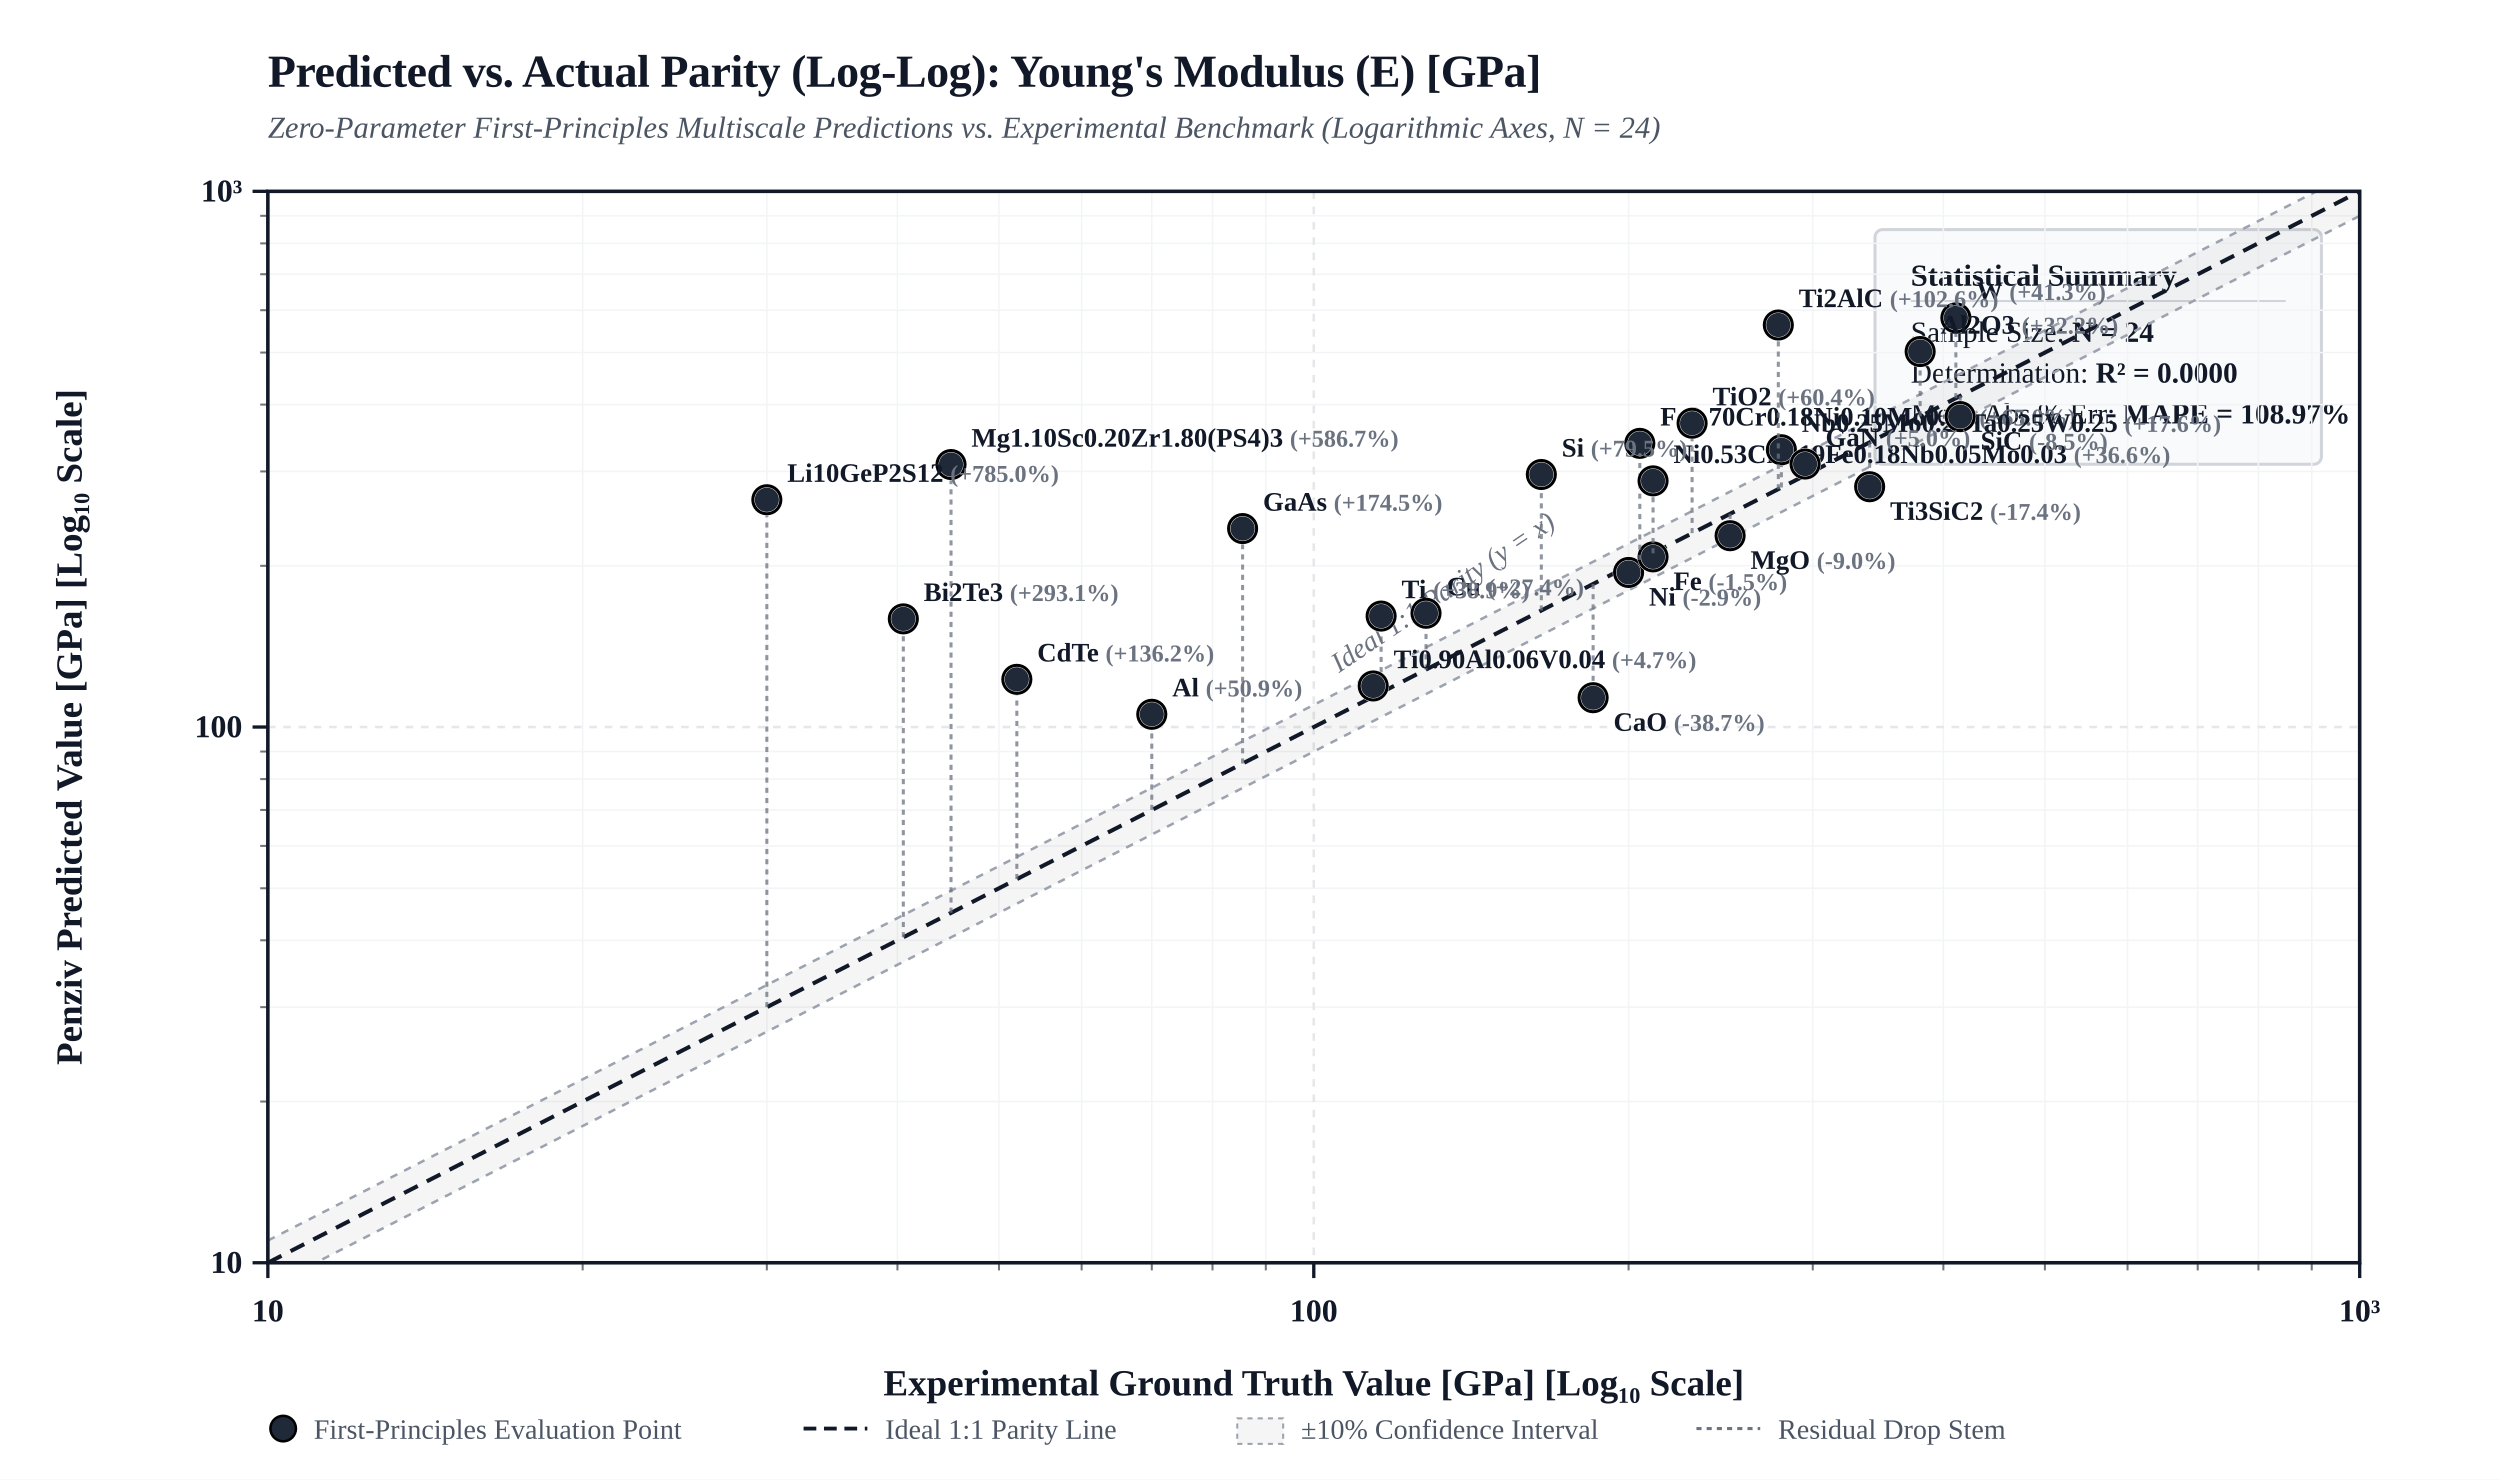
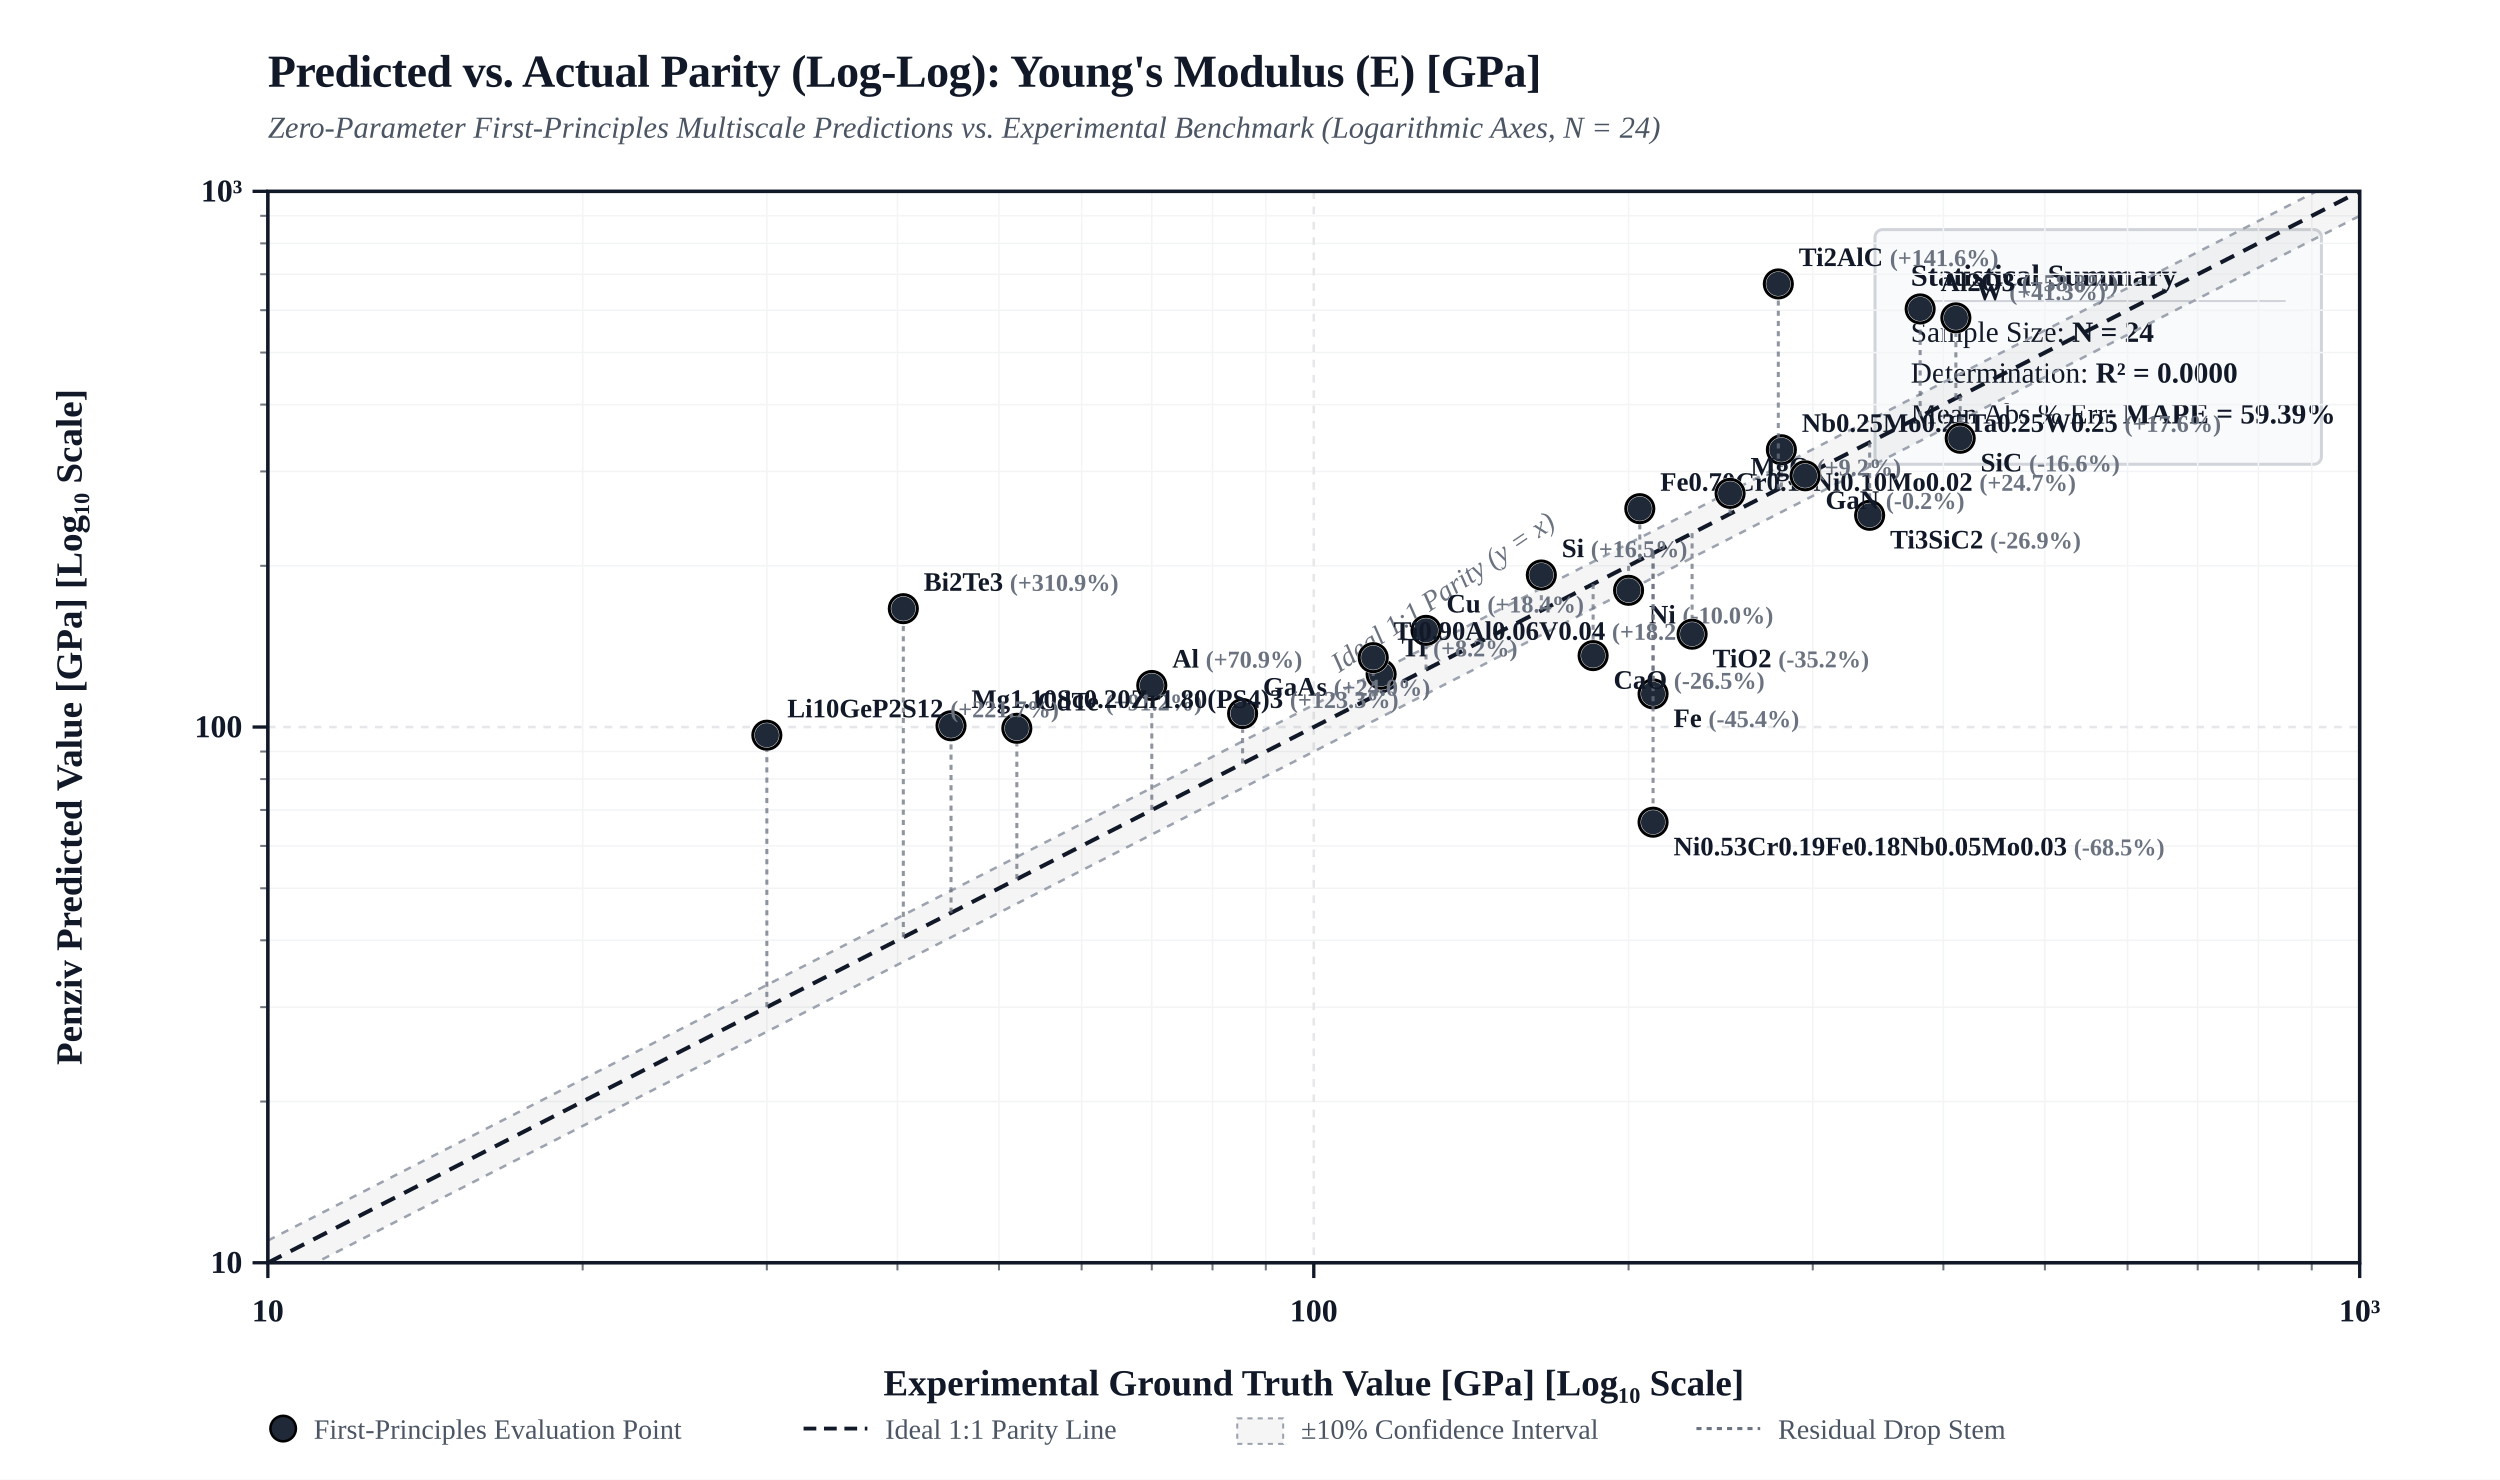
<svg xmlns="http://www.w3.org/2000/svg" viewBox="0 0 980 580" width="100%" height="auto" style="background-color: #FFFFFF; border: 1px solid #E5E7EB; border-radius: 4px; font-family: 'Times New Roman', Times, 'DejaVu Serif', 'TeX Gyre Termes', Georgia, serif;">
  <defs>
    <clipPath id="plotClip">
      <rect x="105" y="75" width="820" height="420" />
    </clipPath>
  </defs>
  <rect x="0" y="0" width="980" height="580" fill="#FFFFFF" />
  <text x="105" y="34" fill="#111827" font-size="18" font-weight="bold" letter-spacing="-0.01em">Predicted vs. Actual Parity (Log-Log): Young's Modulus (E) [GPa]</text>
  <text x="105" y="54" fill="#4B5563" font-size="12" font-style="italic">Zero-Parameter First-Principles Multiscale Predictions vs. Experimental Benchmark (Logarithmic Axes, N = 24)</text>
  <g transform="translate(735, 90)">
    <rect width="175" height="92" rx="3" fill="#F9FAFB" stroke="#D1D5DB" stroke-width="1.2" />
    <text x="14" y="22" fill="#111827" font-size="12" font-weight="bold">Statistical Summary</text>
    <line x1="14" y1="28" x2="161" y2="28" stroke="#D1D5DB" stroke-width="0.8" />
    <text x="14" y="44" fill="#111827" font-size="11.5">Sample Size: <tspan font-weight="bold">N = 24</tspan>
    </text>
    <text x="14" y="60" fill="#111827" font-size="11.5">Determination: <tspan font-weight="bold">R² = 0.0000</tspan>
    </text>
-     <text x="14" y="76" fill="#111827" font-size="11.5">Mean Abs % Err: <tspan font-weight="bold">MAPE = 108.97%</tspan>
+     <text x="14" y="76" fill="#111827" font-size="11.5">Mean Abs % Err: <tspan font-weight="bold">MAPE = 59.39%</tspan>
    </text>
  </g>
  <line x1="228.4" y1="75" x2="228.4" y2="495" stroke="#F3F4F6" stroke-width="0.6" />
  <line x1="105" y1="431.8" x2="925" y2="431.8" stroke="#F3F4F6" stroke-width="0.6" />
  <line x1="102" y1="431.8" x2="105" y2="431.8" stroke="#111827" stroke-width="0.8" opacity="0.6" />
  <line x1="228.4" y1="495" x2="228.4" y2="498" stroke="#111827" stroke-width="0.8" opacity="0.6" />
  <line x1="300.6" y1="75" x2="300.6" y2="495" stroke="#F3F4F6" stroke-width="0.6" />
  <line x1="105" y1="394.8" x2="925" y2="394.8" stroke="#F3F4F6" stroke-width="0.6" />
  <line x1="102" y1="394.8" x2="105" y2="394.8" stroke="#111827" stroke-width="0.8" opacity="0.6" />
  <line x1="300.6" y1="495" x2="300.6" y2="498" stroke="#111827" stroke-width="0.8" opacity="0.6" />
  <line x1="351.8" y1="75" x2="351.8" y2="495" stroke="#F3F4F6" stroke-width="0.6" />
  <line x1="105" y1="368.6" x2="925" y2="368.6" stroke="#F3F4F6" stroke-width="0.6" />
  <line x1="102" y1="368.6" x2="105" y2="368.6" stroke="#111827" stroke-width="0.8" opacity="0.6" />
  <line x1="351.8" y1="495" x2="351.8" y2="498" stroke="#111827" stroke-width="0.8" opacity="0.6" />
  <line x1="391.6" y1="75" x2="391.6" y2="495" stroke="#F3F4F6" stroke-width="0.6" />
  <line x1="105" y1="348.2" x2="925" y2="348.2" stroke="#F3F4F6" stroke-width="0.6" />
  <line x1="102" y1="348.2" x2="105" y2="348.2" stroke="#111827" stroke-width="0.8" opacity="0.6" />
  <line x1="391.6" y1="495" x2="391.6" y2="498" stroke="#111827" stroke-width="0.8" opacity="0.6" />
  <line x1="424.0" y1="75" x2="424.0" y2="495" stroke="#F3F4F6" stroke-width="0.6" />
  <line x1="105" y1="331.6" x2="925" y2="331.6" stroke="#F3F4F6" stroke-width="0.6" />
  <line x1="102" y1="331.6" x2="105" y2="331.6" stroke="#111827" stroke-width="0.8" opacity="0.6" />
  <line x1="424.0" y1="495" x2="424.0" y2="498" stroke="#111827" stroke-width="0.8" opacity="0.6" />
  <line x1="451.5" y1="75" x2="451.5" y2="495" stroke="#F3F4F6" stroke-width="0.6" />
  <line x1="105" y1="317.5" x2="925" y2="317.5" stroke="#F3F4F6" stroke-width="0.6" />
  <line x1="102" y1="317.5" x2="105" y2="317.5" stroke="#111827" stroke-width="0.8" opacity="0.6" />
  <line x1="451.5" y1="495" x2="451.5" y2="498" stroke="#111827" stroke-width="0.8" opacity="0.6" />
  <line x1="475.3" y1="75" x2="475.3" y2="495" stroke="#F3F4F6" stroke-width="0.6" />
  <line x1="105" y1="305.4" x2="925" y2="305.4" stroke="#F3F4F6" stroke-width="0.6" />
  <line x1="102" y1="305.4" x2="105" y2="305.4" stroke="#111827" stroke-width="0.8" opacity="0.6" />
  <line x1="475.3" y1="495" x2="475.3" y2="498" stroke="#111827" stroke-width="0.8" opacity="0.6" />
  <line x1="496.2" y1="75" x2="496.2" y2="495" stroke="#F3F4F6" stroke-width="0.6" />
  <line x1="105" y1="294.6" x2="925" y2="294.6" stroke="#F3F4F6" stroke-width="0.6" />
  <line x1="102" y1="294.6" x2="105" y2="294.6" stroke="#111827" stroke-width="0.8" opacity="0.6" />
  <line x1="496.2" y1="495" x2="496.2" y2="498" stroke="#111827" stroke-width="0.8" opacity="0.6" />
  <line x1="638.4" y1="75" x2="638.4" y2="495" stroke="#F3F4F6" stroke-width="0.6" />
  <line x1="105" y1="221.8" x2="925" y2="221.8" stroke="#F3F4F6" stroke-width="0.6" />
  <line x1="102" y1="221.8" x2="105" y2="221.8" stroke="#111827" stroke-width="0.8" opacity="0.6" />
  <line x1="638.4" y1="495" x2="638.4" y2="498" stroke="#111827" stroke-width="0.8" opacity="0.6" />
  <line x1="710.6" y1="75" x2="710.6" y2="495" stroke="#F3F4F6" stroke-width="0.6" />
  <line x1="105" y1="184.8" x2="925" y2="184.8" stroke="#F3F4F6" stroke-width="0.6" />
  <line x1="102" y1="184.8" x2="105" y2="184.8" stroke="#111827" stroke-width="0.8" opacity="0.6" />
  <line x1="710.6" y1="495" x2="710.6" y2="498" stroke="#111827" stroke-width="0.8" opacity="0.6" />
  <line x1="761.8" y1="75" x2="761.8" y2="495" stroke="#F3F4F6" stroke-width="0.6" />
  <line x1="105" y1="158.6" x2="925" y2="158.6" stroke="#F3F4F6" stroke-width="0.6" />
  <line x1="102" y1="158.6" x2="105" y2="158.6" stroke="#111827" stroke-width="0.8" opacity="0.6" />
  <line x1="761.8" y1="495" x2="761.8" y2="498" stroke="#111827" stroke-width="0.8" opacity="0.6" />
  <line x1="801.6" y1="75" x2="801.6" y2="495" stroke="#F3F4F6" stroke-width="0.6" />
  <line x1="105" y1="138.2" x2="925" y2="138.2" stroke="#F3F4F6" stroke-width="0.6" />
  <line x1="102" y1="138.2" x2="105" y2="138.2" stroke="#111827" stroke-width="0.8" opacity="0.6" />
  <line x1="801.6" y1="495" x2="801.6" y2="498" stroke="#111827" stroke-width="0.8" opacity="0.6" />
  <line x1="834.0" y1="75" x2="834.0" y2="495" stroke="#F3F4F6" stroke-width="0.6" />
  <line x1="105" y1="121.6" x2="925" y2="121.6" stroke="#F3F4F6" stroke-width="0.6" />
  <line x1="102" y1="121.6" x2="105" y2="121.6" stroke="#111827" stroke-width="0.8" opacity="0.6" />
  <line x1="834.0" y1="495" x2="834.0" y2="498" stroke="#111827" stroke-width="0.8" opacity="0.6" />
  <line x1="861.5" y1="75" x2="861.5" y2="495" stroke="#F3F4F6" stroke-width="0.6" />
  <line x1="105" y1="107.5" x2="925" y2="107.5" stroke="#F3F4F6" stroke-width="0.6" />
  <line x1="102" y1="107.5" x2="105" y2="107.5" stroke="#111827" stroke-width="0.8" opacity="0.6" />
  <line x1="861.5" y1="495" x2="861.5" y2="498" stroke="#111827" stroke-width="0.8" opacity="0.6" />
  <line x1="885.3" y1="75" x2="885.3" y2="495" stroke="#F3F4F6" stroke-width="0.6" />
  <line x1="105" y1="95.4" x2="925" y2="95.4" stroke="#F3F4F6" stroke-width="0.6" />
  <line x1="102" y1="95.4" x2="105" y2="95.4" stroke="#111827" stroke-width="0.8" opacity="0.6" />
  <line x1="885.3" y1="495" x2="885.3" y2="498" stroke="#111827" stroke-width="0.8" opacity="0.6" />
  <line x1="906.2" y1="75" x2="906.2" y2="495" stroke="#F3F4F6" stroke-width="0.6" />
  <line x1="105" y1="84.6" x2="925" y2="84.6" stroke="#F3F4F6" stroke-width="0.6" />
  <line x1="102" y1="84.6" x2="105" y2="84.6" stroke="#111827" stroke-width="0.8" opacity="0.6" />
  <line x1="906.2" y1="495" x2="906.2" y2="498" stroke="#111827" stroke-width="0.8" opacity="0.6" />
  <line x1="105.0" y1="75" x2="105.0" y2="495" stroke="#E5E7EB" stroke-width="1.0" stroke-dasharray="3,3" />
  <line x1="105" y1="495.0" x2="925" y2="495.0" stroke="#E5E7EB" stroke-width="1.0" stroke-dasharray="3,3" />
  <line x1="99" y1="495.0" x2="105" y2="495.0" stroke="#111827" stroke-width="1.3" />
  <text x="95" y="499.0" fill="#111827" font-size="12.5" font-weight="bold" text-anchor="end">10</text>
  <line x1="105.0" y1="495" x2="105.0" y2="501" stroke="#111827" stroke-width="1.3" />
  <text x="105.0" y="518.0" fill="#111827" font-size="12.5" font-weight="bold" text-anchor="middle">10</text>
  <line x1="515.0" y1="75" x2="515.0" y2="495" stroke="#E5E7EB" stroke-width="1.0" stroke-dasharray="3,3" />
  <line x1="105" y1="285.0" x2="925" y2="285.0" stroke="#E5E7EB" stroke-width="1.0" stroke-dasharray="3,3" />
  <line x1="99" y1="285.0" x2="105" y2="285.0" stroke="#111827" stroke-width="1.3" />
  <text x="95" y="289.0" fill="#111827" font-size="12.5" font-weight="bold" text-anchor="end">100</text>
  <line x1="515.0" y1="495" x2="515.0" y2="501" stroke="#111827" stroke-width="1.3" />
  <text x="515.0" y="518.0" fill="#111827" font-size="12.5" font-weight="bold" text-anchor="middle">100</text>
  <line x1="925.0" y1="75" x2="925.0" y2="495" stroke="#E5E7EB" stroke-width="1.0" stroke-dasharray="3,3" />
  <line x1="105" y1="75.0" x2="925" y2="75.0" stroke="#E5E7EB" stroke-width="1.0" stroke-dasharray="3,3" />
  <line x1="99" y1="75.0" x2="105" y2="75.0" stroke="#111827" stroke-width="1.3" />
  <text x="95" y="79.0" fill="#111827" font-size="12.5" font-weight="bold" text-anchor="end">10³</text>
  <line x1="925.0" y1="495" x2="925.0" y2="501" stroke="#111827" stroke-width="1.3" />
  <text x="925.0" y="518.0" fill="#111827" font-size="12.5" font-weight="bold" text-anchor="middle">10³</text>
  <polygon points="105.0,486.3 925.0,66.3 925.0,84.6 105.0,504.6" fill="rgba(0, 0, 0, 0.04)" clip-path="url(#plotClip)" />
  <line x1="105.0" y1="486.3" x2="925.0" y2="66.3" stroke="#9CA3AF" stroke-width="1.0" stroke-dasharray="3,3" clip-path="url(#plotClip)" />
  <line x1="105.0" y1="504.6" x2="925.0" y2="84.6" stroke="#9CA3AF" stroke-width="1.0" stroke-dasharray="3,3" clip-path="url(#plotClip)" />
  <line x1="105.0" y1="495.0" x2="925.0" y2="75.0" stroke="#111827" stroke-width="1.6" stroke-dasharray="6,4" clip-path="url(#plotClip)" />
  <text x="535.0" y="273.0" fill="#6B7280" font-size="11" font-style="italic" transform="rotate(-34 515.0 285.0)">Ideal 1:1 Parity (y = x)</text>
  <rect x="105" y="75" width="820" height="420" fill="none" stroke="#111827" stroke-width="1.4" />
  <text x="515.0" y="547.0" fill="#111827" font-size="14.5" font-weight="bold" text-anchor="middle">Experimental Ground Truth Value [GPa] [Log₁₀ Scale]</text>
  <text x="32" y="285.0" fill="#111827" font-size="14.5" font-weight="bold" text-anchor="middle" transform="rotate(-90 32 285.0)">Penziv Predicted Value [GPa] [Log₁₀ Scale]</text>
-   <line x1="559.0" y1="262.5" x2="559.0" y2="240.4" stroke="#6B7280" stroke-width="1.2" stroke-dasharray="2,2" opacity="0.75" clip-path="url(#plotClip)" />
-   <circle cx="559.0" cy="240.4" r="5.5" fill="#1F2937" stroke="#FFFFFF" stroke-width="1.5" />
-   <circle cx="559.0" cy="240.4" r="5.5" fill="none" stroke="#000000" stroke-width="1.2" />
-   <text x="567.0" y="233.4" fill="#111827" font-size="10.5" font-weight="600" text-anchor="start">Cu <tspan fill="#6B7280" font-size="9.5">(+27.4%)</tspan>
-   </text>
-   <line x1="451.5" y1="317.5" x2="451.5" y2="280.0" stroke="#6B7280" stroke-width="1.2" stroke-dasharray="2,2" opacity="0.75" clip-path="url(#plotClip)" />
-   <circle cx="451.5" cy="280.0" r="5.5" fill="#1F2937" stroke="#FFFFFF" stroke-width="1.5" />
-   <circle cx="451.5" cy="280.0" r="5.5" fill="none" stroke="#000000" stroke-width="1.2" />
-   <text x="459.5" y="273.0" fill="#111827" font-size="10.5" font-weight="600" text-anchor="start">Al <tspan fill="#6B7280" font-size="9.5">(+50.9%)</tspan>
-   </text>
-   <line x1="638.4" y1="221.8" x2="638.4" y2="224.4" stroke="#6B7280" stroke-width="1.2" stroke-dasharray="2,2" opacity="0.75" clip-path="url(#plotClip)" />
-   <circle cx="638.4" cy="224.4" r="5.5" fill="#1F2937" stroke="#FFFFFF" stroke-width="1.5" />
-   <circle cx="638.4" cy="224.4" r="5.5" fill="none" stroke="#000000" stroke-width="1.2" />
-   <text x="646.4" y="237.4" fill="#111827" font-size="10.5" font-weight="600" text-anchor="start">Ni <tspan fill="#6B7280" font-size="9.5">(-2.9%)</tspan>
-   </text>
-   <line x1="541.4" y1="271.5" x2="541.4" y2="241.5" stroke="#6B7280" stroke-width="1.2" stroke-dasharray="2,2" opacity="0.75" clip-path="url(#plotClip)" />
-   <circle cx="541.4" cy="241.5" r="5.5" fill="#1F2937" stroke="#FFFFFF" stroke-width="1.5" />
-   <circle cx="541.4" cy="241.5" r="5.5" fill="none" stroke="#000000" stroke-width="1.2" />
-   <text x="549.4" y="234.5" fill="#111827" font-size="10.5" font-weight="600" text-anchor="start">Ti <tspan fill="#6B7280" font-size="9.5">(+38.9%)</tspan>
+   <line x1="559.0" y1="262.5" x2="559.0" y2="247.1" stroke="#6B7280" stroke-width="1.2" stroke-dasharray="2,2" opacity="0.75" clip-path="url(#plotClip)" />
+   <circle cx="559.0" cy="247.1" r="5.5" fill="#1F2937" stroke="#FFFFFF" stroke-width="1.5" />
+   <circle cx="559.0" cy="247.1" r="5.5" fill="none" stroke="#000000" stroke-width="1.2" />
+   <text x="567.0" y="240.1" fill="#111827" font-size="10.5" font-weight="600" text-anchor="start">Cu <tspan fill="#6B7280" font-size="9.5">(+18.4%)</tspan>
+   </text>
+   <line x1="451.5" y1="317.5" x2="451.5" y2="268.7" stroke="#6B7280" stroke-width="1.2" stroke-dasharray="2,2" opacity="0.75" clip-path="url(#plotClip)" />
+   <circle cx="451.5" cy="268.7" r="5.5" fill="#1F2937" stroke="#FFFFFF" stroke-width="1.5" />
+   <circle cx="451.5" cy="268.7" r="5.5" fill="none" stroke="#000000" stroke-width="1.2" />
+   <text x="459.5" y="261.7" fill="#111827" font-size="10.5" font-weight="600" text-anchor="start">Al <tspan fill="#6B7280" font-size="9.5">(+70.9%)</tspan>
+   </text>
+   <line x1="638.4" y1="221.8" x2="638.4" y2="231.4" stroke="#6B7280" stroke-width="1.2" stroke-dasharray="2,2" opacity="0.75" clip-path="url(#plotClip)" />
+   <circle cx="638.4" cy="231.4" r="5.5" fill="#1F2937" stroke="#FFFFFF" stroke-width="1.5" />
+   <circle cx="638.4" cy="231.4" r="5.5" fill="none" stroke="#000000" stroke-width="1.2" />
+   <text x="646.4" y="244.4" fill="#111827" font-size="10.5" font-weight="600" text-anchor="start">Ni <tspan fill="#6B7280" font-size="9.5">(-10.0%)</tspan>
+   </text>
+   <line x1="541.4" y1="271.5" x2="541.4" y2="264.3" stroke="#6B7280" stroke-width="1.2" stroke-dasharray="2,2" opacity="0.75" clip-path="url(#plotClip)" />
+   <circle cx="541.4" cy="264.3" r="5.5" fill="#1F2937" stroke="#FFFFFF" stroke-width="1.5" />
+   <circle cx="541.4" cy="264.3" r="5.5" fill="none" stroke="#000000" stroke-width="1.2" />
+   <text x="549.4" y="257.3" fill="#111827" font-size="10.5" font-weight="600" text-anchor="start">Ti <tspan fill="#6B7280" font-size="9.5">(+8.2%)</tspan>
  </text>
  <line x1="766.7" y1="156.1" x2="766.7" y2="124.6" stroke="#6B7280" stroke-width="1.2" stroke-dasharray="2,2" opacity="0.75" clip-path="url(#plotClip)" />
  <circle cx="766.7" cy="124.6" r="5.5" fill="#1F2937" stroke="#FFFFFF" stroke-width="1.5" />
  <circle cx="766.7" cy="124.6" r="5.5" fill="none" stroke="#000000" stroke-width="1.2" />
  <text x="774.7" y="117.6" fill="#111827" font-size="10.5" font-weight="600" text-anchor="start">W <tspan fill="#6B7280" font-size="9.5">(+41.3%)</tspan>
  </text>
-   <line x1="648.0" y1="216.9" x2="648.0" y2="218.3" stroke="#6B7280" stroke-width="1.2" stroke-dasharray="2,2" opacity="0.75" clip-path="url(#plotClip)" />
-   <circle cx="648.0" cy="218.3" r="5.5" fill="#1F2937" stroke="#FFFFFF" stroke-width="1.5" />
-   <circle cx="648.0" cy="218.3" r="5.5" fill="none" stroke="#000000" stroke-width="1.2" />
-   <text x="656.0" y="231.3" fill="#111827" font-size="10.5" font-weight="600" text-anchor="start">Fe <tspan fill="#6B7280" font-size="9.5">(-1.5%)</tspan>
-   </text>
-   <line x1="642.8" y1="219.5" x2="642.8" y2="173.8" stroke="#6B7280" stroke-width="1.2" stroke-dasharray="2,2" opacity="0.75" clip-path="url(#plotClip)" />
-   <circle cx="642.8" cy="173.8" r="5.5" fill="#1F2937" stroke="#FFFFFF" stroke-width="1.5" />
-   <circle cx="642.8" cy="173.8" r="5.5" fill="none" stroke="#000000" stroke-width="1.2" />
-   <text x="650.8" y="166.8" fill="#111827" font-size="10.5" font-weight="600" text-anchor="start">Fe0.70Cr0.18Ni0.10Mo0.02 <tspan fill="#6B7280" font-size="9.5">(+65.0%)</tspan>
-   </text>
-   <line x1="648.0" y1="216.9" x2="648.0" y2="188.5" stroke="#6B7280" stroke-width="1.2" stroke-dasharray="2,2" opacity="0.75" clip-path="url(#plotClip)" />
-   <circle cx="648.0" cy="188.5" r="5.5" fill="#1F2937" stroke="#FFFFFF" stroke-width="1.5" />
-   <circle cx="648.0" cy="188.5" r="5.5" fill="none" stroke="#000000" stroke-width="1.2" />
-   <text x="656.0" y="181.5" fill="#111827" font-size="10.5" font-weight="600" text-anchor="start">Ni0.53Cr0.19Fe0.18Nb0.05Mo0.03 <tspan fill="#6B7280" font-size="9.5">(+36.6%)</tspan>
-   </text>
-   <line x1="538.3" y1="273.0" x2="538.3" y2="268.9" stroke="#6B7280" stroke-width="1.2" stroke-dasharray="2,2" opacity="0.75" clip-path="url(#plotClip)" />
-   <circle cx="538.3" cy="268.9" r="5.5" fill="#1F2937" stroke="#FFFFFF" stroke-width="1.5" />
-   <circle cx="538.3" cy="268.9" r="5.5" fill="none" stroke="#000000" stroke-width="1.2" />
-   <text x="546.3" y="261.9" fill="#111827" font-size="10.5" font-weight="600" text-anchor="start">Ti0.90Al0.06V0.04 <tspan fill="#6B7280" font-size="9.5">(+4.7%)</tspan>
+   <line x1="648.0" y1="216.9" x2="648.0" y2="272.0" stroke="#6B7280" stroke-width="1.2" stroke-dasharray="2,2" opacity="0.75" clip-path="url(#plotClip)" />
+   <circle cx="648.0" cy="272.0" r="5.5" fill="#1F2937" stroke="#FFFFFF" stroke-width="1.5" />
+   <circle cx="648.0" cy="272.0" r="5.5" fill="none" stroke="#000000" stroke-width="1.2" />
+   <text x="656.0" y="285.0" fill="#111827" font-size="10.5" font-weight="600" text-anchor="start">Fe <tspan fill="#6B7280" font-size="9.5">(-45.4%)</tspan>
+   </text>
+   <line x1="642.8" y1="219.5" x2="642.8" y2="199.4" stroke="#6B7280" stroke-width="1.2" stroke-dasharray="2,2" opacity="0.75" clip-path="url(#plotClip)" />
+   <circle cx="642.8" cy="199.4" r="5.5" fill="#1F2937" stroke="#FFFFFF" stroke-width="1.5" />
+   <circle cx="642.8" cy="199.4" r="5.5" fill="none" stroke="#000000" stroke-width="1.2" />
+   <text x="650.8" y="192.4" fill="#111827" font-size="10.5" font-weight="600" text-anchor="start">Fe0.70Cr0.18Ni0.10Mo0.02 <tspan fill="#6B7280" font-size="9.5">(+24.7%)</tspan>
+   </text>
+   <line x1="648.0" y1="216.9" x2="648.0" y2="322.3" stroke="#6B7280" stroke-width="1.2" stroke-dasharray="2,2" opacity="0.75" clip-path="url(#plotClip)" />
+   <circle cx="648.0" cy="322.3" r="5.5" fill="#1F2937" stroke="#FFFFFF" stroke-width="1.5" />
+   <circle cx="648.0" cy="322.3" r="5.5" fill="none" stroke="#000000" stroke-width="1.2" />
+   <text x="656.0" y="335.3" fill="#111827" font-size="10.5" font-weight="600" text-anchor="start">Ni0.53Cr0.19Fe0.18Nb0.05Mo0.03 <tspan fill="#6B7280" font-size="9.5">(-68.5%)</tspan>
+   </text>
+   <line x1="538.3" y1="273.0" x2="538.3" y2="257.8" stroke="#6B7280" stroke-width="1.2" stroke-dasharray="2,2" opacity="0.75" clip-path="url(#plotClip)" />
+   <circle cx="538.3" cy="257.8" r="5.5" fill="#1F2937" stroke="#FFFFFF" stroke-width="1.5" />
+   <circle cx="538.3" cy="257.8" r="5.5" fill="none" stroke="#000000" stroke-width="1.2" />
+   <text x="546.3" y="250.8" fill="#111827" font-size="10.5" font-weight="600" text-anchor="start">Ti0.90Al0.06V0.04 <tspan fill="#6B7280" font-size="9.5">(+18.2%)</tspan>
  </text>
  <line x1="698.3" y1="191.1" x2="698.3" y2="176.3" stroke="#6B7280" stroke-width="1.2" stroke-dasharray="2,2" opacity="0.75" clip-path="url(#plotClip)" />
  <circle cx="698.3" cy="176.3" r="5.5" fill="#1F2937" stroke="#FFFFFF" stroke-width="1.5" />
  <circle cx="698.3" cy="176.3" r="5.5" fill="none" stroke="#000000" stroke-width="1.2" />
  <text x="706.3" y="169.3" fill="#111827" font-size="10.5" font-weight="600" text-anchor="start">Nb0.25Mo0.25Ta0.25W0.25 <tspan fill="#6B7280" font-size="9.5">(+17.6%)</tspan>
  </text>
-   <line x1="732.9" y1="173.4" x2="732.9" y2="190.8" stroke="#6B7280" stroke-width="1.2" stroke-dasharray="2,2" opacity="0.75" clip-path="url(#plotClip)" />
-   <circle cx="732.9" cy="190.8" r="5.5" fill="#1F2937" stroke="#FFFFFF" stroke-width="1.5" />
-   <circle cx="732.9" cy="190.8" r="5.5" fill="none" stroke="#000000" stroke-width="1.2" />
-   <text x="740.9" y="203.8" fill="#111827" font-size="10.5" font-weight="600" text-anchor="start">Ti3SiC2 <tspan fill="#6B7280" font-size="9.5">(-17.4%)</tspan>
-   </text>
-   <line x1="697.1" y1="191.8" x2="697.1" y2="127.4" stroke="#6B7280" stroke-width="1.2" stroke-dasharray="2,2" opacity="0.75" clip-path="url(#plotClip)" />
-   <circle cx="697.1" cy="127.4" r="5.5" fill="#1F2937" stroke="#FFFFFF" stroke-width="1.5" />
-   <circle cx="697.1" cy="127.4" r="5.5" fill="none" stroke="#000000" stroke-width="1.2" />
-   <text x="705.1" y="120.4" fill="#111827" font-size="10.5" font-weight="600" text-anchor="start">Ti2AlC <tspan fill="#6B7280" font-size="9.5">(+102.6%)</tspan>
-   </text>
-   <line x1="624.5" y1="228.9" x2="624.5" y2="273.5" stroke="#6B7280" stroke-width="1.2" stroke-dasharray="2,2" opacity="0.75" clip-path="url(#plotClip)" />
-   <circle cx="624.5" cy="273.5" r="5.5" fill="#1F2937" stroke="#FFFFFF" stroke-width="1.5" />
-   <circle cx="624.5" cy="273.5" r="5.5" fill="none" stroke="#000000" stroke-width="1.2" />
-   <text x="632.5" y="286.5" fill="#111827" font-size="10.5" font-weight="600" text-anchor="start">CaO <tspan fill="#6B7280" font-size="9.5">(-38.7%)</tspan>
-   </text>
-   <line x1="678.2" y1="201.4" x2="678.2" y2="210.0" stroke="#6B7280" stroke-width="1.2" stroke-dasharray="2,2" opacity="0.75" clip-path="url(#plotClip)" />
-   <circle cx="678.2" cy="210.0" r="5.5" fill="#1F2937" stroke="#FFFFFF" stroke-width="1.5" />
-   <circle cx="678.2" cy="210.0" r="5.5" fill="none" stroke="#000000" stroke-width="1.2" />
-   <text x="686.2" y="223.0" fill="#111827" font-size="10.5" font-weight="600" text-anchor="start">MgO <tspan fill="#6B7280" font-size="9.5">(-9.0%)</tspan>
-   </text>
-   <line x1="752.7" y1="163.2" x2="752.7" y2="137.8" stroke="#6B7280" stroke-width="1.2" stroke-dasharray="2,2" opacity="0.75" clip-path="url(#plotClip)" />
-   <circle cx="752.7" cy="137.8" r="5.5" fill="#1F2937" stroke="#FFFFFF" stroke-width="1.5" />
-   <circle cx="752.7" cy="137.8" r="5.5" fill="none" stroke="#000000" stroke-width="1.2" />
-   <text x="760.7" y="130.8" fill="#111827" font-size="10.5" font-weight="600" text-anchor="start">Al2O3 <tspan fill="#6B7280" font-size="9.5">(+32.2%)</tspan>
-   </text>
-   <line x1="663.3" y1="209.0" x2="663.3" y2="165.9" stroke="#6B7280" stroke-width="1.2" stroke-dasharray="2,2" opacity="0.75" clip-path="url(#plotClip)" />
-   <circle cx="663.3" cy="165.9" r="5.5" fill="#1F2937" stroke="#FFFFFF" stroke-width="1.5" />
-   <circle cx="663.3" cy="165.9" r="5.5" fill="none" stroke="#000000" stroke-width="1.2" />
-   <text x="671.3" y="158.9" fill="#111827" font-size="10.5" font-weight="600" text-anchor="start">TiO2 <tspan fill="#6B7280" font-size="9.5">(+60.4%)</tspan>
-   </text>
-   <line x1="768.4" y1="155.2" x2="768.4" y2="163.3" stroke="#6B7280" stroke-width="1.2" stroke-dasharray="2,2" opacity="0.75" clip-path="url(#plotClip)" />
-   <circle cx="768.4" cy="163.3" r="5.5" fill="#1F2937" stroke="#FFFFFF" stroke-width="1.5" />
-   <circle cx="768.4" cy="163.3" r="5.5" fill="none" stroke="#000000" stroke-width="1.2" />
-   <text x="776.4" y="176.3" fill="#111827" font-size="10.5" font-weight="600" text-anchor="start">SiC <tspan fill="#6B7280" font-size="9.5">(-8.5%)</tspan>
-   </text>
-   <line x1="707.6" y1="186.3" x2="707.6" y2="181.9" stroke="#6B7280" stroke-width="1.2" stroke-dasharray="2,2" opacity="0.75" clip-path="url(#plotClip)" />
-   <circle cx="707.6" cy="181.9" r="5.5" fill="#1F2937" stroke="#FFFFFF" stroke-width="1.5" />
-   <circle cx="707.6" cy="181.9" r="5.5" fill="none" stroke="#000000" stroke-width="1.2" />
-   <text x="715.6" y="174.9" fill="#111827" font-size="10.5" font-weight="600" text-anchor="start">GaN <tspan fill="#6B7280" font-size="9.5">(+5.0%)</tspan>
-   </text>
-   <line x1="604.2" y1="239.3" x2="604.2" y2="186.0" stroke="#6B7280" stroke-width="1.2" stroke-dasharray="2,2" opacity="0.75" clip-path="url(#plotClip)" />
-   <circle cx="604.2" cy="186.0" r="5.5" fill="#1F2937" stroke="#FFFFFF" stroke-width="1.5" />
-   <circle cx="604.2" cy="186.0" r="5.5" fill="none" stroke="#000000" stroke-width="1.2" />
-   <text x="612.2" y="179.0" fill="#111827" font-size="10.5" font-weight="600" text-anchor="start">Si <tspan fill="#6B7280" font-size="9.5">(+79.5%)</tspan>
-   </text>
-   <line x1="487.1" y1="299.3" x2="487.1" y2="207.2" stroke="#6B7280" stroke-width="1.2" stroke-dasharray="2,2" opacity="0.75" clip-path="url(#plotClip)" />
-   <circle cx="487.1" cy="207.2" r="5.5" fill="#1F2937" stroke="#FFFFFF" stroke-width="1.5" />
-   <circle cx="487.1" cy="207.2" r="5.5" fill="none" stroke="#000000" stroke-width="1.2" />
-   <text x="495.1" y="200.2" fill="#111827" font-size="10.5" font-weight="600" text-anchor="start">GaAs <tspan fill="#6B7280" font-size="9.5">(+174.5%)</tspan>
-   </text>
-   <line x1="398.6" y1="344.6" x2="398.6" y2="266.3" stroke="#6B7280" stroke-width="1.2" stroke-dasharray="2,2" opacity="0.75" clip-path="url(#plotClip)" />
-   <circle cx="398.6" cy="266.3" r="5.5" fill="#1F2937" stroke="#FFFFFF" stroke-width="1.5" />
-   <circle cx="398.6" cy="266.3" r="5.5" fill="none" stroke="#000000" stroke-width="1.2" />
-   <text x="406.6" y="259.3" fill="#111827" font-size="10.5" font-weight="600" text-anchor="start">CdTe <tspan fill="#6B7280" font-size="9.5">(+136.2%)</tspan>
-   </text>
-   <line x1="354.1" y1="367.4" x2="354.1" y2="242.6" stroke="#6B7280" stroke-width="1.2" stroke-dasharray="2,2" opacity="0.75" clip-path="url(#plotClip)" />
-   <circle cx="354.1" cy="242.6" r="5.5" fill="#1F2937" stroke="#FFFFFF" stroke-width="1.5" />
-   <circle cx="354.1" cy="242.6" r="5.5" fill="none" stroke="#000000" stroke-width="1.2" />
-   <text x="362.1" y="235.6" fill="#111827" font-size="10.5" font-weight="600" text-anchor="start">Bi2Te3 <tspan fill="#6B7280" font-size="9.5">(+293.1%)</tspan>
-   </text>
-   <line x1="372.8" y1="357.8" x2="372.8" y2="182.1" stroke="#6B7280" stroke-width="1.2" stroke-dasharray="2,2" opacity="0.75" clip-path="url(#plotClip)" />
-   <circle cx="372.8" cy="182.1" r="5.5" fill="#1F2937" stroke="#FFFFFF" stroke-width="1.5" />
-   <circle cx="372.8" cy="182.1" r="5.5" fill="none" stroke="#000000" stroke-width="1.2" />
-   <text x="380.8" y="175.1" fill="#111827" font-size="10.5" font-weight="600" text-anchor="start">Mg1.10Sc0.20Zr1.80(PS4)3 <tspan fill="#6B7280" font-size="9.5">(+586.7%)</tspan>
-   </text>
-   <line x1="300.6" y1="394.8" x2="300.6" y2="195.9" stroke="#6B7280" stroke-width="1.2" stroke-dasharray="2,2" opacity="0.75" clip-path="url(#plotClip)" />
-   <circle cx="300.6" cy="195.9" r="5.5" fill="#1F2937" stroke="#FFFFFF" stroke-width="1.5" />
-   <circle cx="300.6" cy="195.9" r="5.5" fill="none" stroke="#000000" stroke-width="1.2" />
-   <text x="308.6" y="188.9" fill="#111827" font-size="10.5" font-weight="600" text-anchor="start">Li10GeP2S12 <tspan fill="#6B7280" font-size="9.5">(+785.0%)</tspan>
+   <line x1="732.9" y1="173.4" x2="732.9" y2="202.0" stroke="#6B7280" stroke-width="1.2" stroke-dasharray="2,2" opacity="0.75" clip-path="url(#plotClip)" />
+   <circle cx="732.9" cy="202.0" r="5.5" fill="#1F2937" stroke="#FFFFFF" stroke-width="1.5" />
+   <circle cx="732.9" cy="202.0" r="5.5" fill="none" stroke="#000000" stroke-width="1.2" />
+   <text x="740.9" y="215.0" fill="#111827" font-size="10.5" font-weight="600" text-anchor="start">Ti3SiC2 <tspan fill="#6B7280" font-size="9.5">(-26.9%)</tspan>
+   </text>
+   <line x1="697.1" y1="191.8" x2="697.1" y2="111.3" stroke="#6B7280" stroke-width="1.2" stroke-dasharray="2,2" opacity="0.75" clip-path="url(#plotClip)" />
+   <circle cx="697.1" cy="111.3" r="5.5" fill="#1F2937" stroke="#FFFFFF" stroke-width="1.5" />
+   <circle cx="697.1" cy="111.3" r="5.5" fill="none" stroke="#000000" stroke-width="1.2" />
+   <text x="705.1" y="104.3" fill="#111827" font-size="10.5" font-weight="600" text-anchor="start">Ti2AlC <tspan fill="#6B7280" font-size="9.5">(+141.6%)</tspan>
+   </text>
+   <line x1="624.5" y1="228.9" x2="624.5" y2="257.0" stroke="#6B7280" stroke-width="1.2" stroke-dasharray="2,2" opacity="0.75" clip-path="url(#plotClip)" />
+   <circle cx="624.5" cy="257.0" r="5.5" fill="#1F2937" stroke="#FFFFFF" stroke-width="1.5" />
+   <circle cx="624.5" cy="257.0" r="5.5" fill="none" stroke="#000000" stroke-width="1.2" />
+   <text x="632.5" y="270.0" fill="#111827" font-size="10.5" font-weight="600" text-anchor="start">CaO <tspan fill="#6B7280" font-size="9.5">(-26.5%)</tspan>
+   </text>
+   <line x1="678.2" y1="201.4" x2="678.2" y2="193.4" stroke="#6B7280" stroke-width="1.2" stroke-dasharray="2,2" opacity="0.75" clip-path="url(#plotClip)" />
+   <circle cx="678.2" cy="193.4" r="5.5" fill="#1F2937" stroke="#FFFFFF" stroke-width="1.5" />
+   <circle cx="678.2" cy="193.4" r="5.5" fill="none" stroke="#000000" stroke-width="1.2" />
+   <text x="686.2" y="186.4" fill="#111827" font-size="10.5" font-weight="600" text-anchor="start">MgO <tspan fill="#6B7280" font-size="9.5">(+9.2%)</tspan>
+   </text>
+   <line x1="752.7" y1="163.2" x2="752.7" y2="121.1" stroke="#6B7280" stroke-width="1.2" stroke-dasharray="2,2" opacity="0.75" clip-path="url(#plotClip)" />
+   <circle cx="752.7" cy="121.1" r="5.5" fill="#1F2937" stroke="#FFFFFF" stroke-width="1.5" />
+   <circle cx="752.7" cy="121.1" r="5.5" fill="none" stroke="#000000" stroke-width="1.2" />
+   <text x="760.7" y="114.1" fill="#111827" font-size="10.5" font-weight="600" text-anchor="start">Al2O3 <tspan fill="#6B7280" font-size="9.5">(+58.8%)</tspan>
+   </text>
+   <line x1="663.3" y1="209.0" x2="663.3" y2="248.6" stroke="#6B7280" stroke-width="1.2" stroke-dasharray="2,2" opacity="0.75" clip-path="url(#plotClip)" />
+   <circle cx="663.3" cy="248.6" r="5.5" fill="#1F2937" stroke="#FFFFFF" stroke-width="1.5" />
+   <circle cx="663.3" cy="248.6" r="5.5" fill="none" stroke="#000000" stroke-width="1.2" />
+   <text x="671.3" y="261.6" fill="#111827" font-size="10.5" font-weight="600" text-anchor="start">TiO2 <tspan fill="#6B7280" font-size="9.5">(-35.2%)</tspan>
+   </text>
+   <line x1="768.4" y1="155.2" x2="768.4" y2="171.8" stroke="#6B7280" stroke-width="1.2" stroke-dasharray="2,2" opacity="0.75" clip-path="url(#plotClip)" />
+   <circle cx="768.4" cy="171.8" r="5.5" fill="#1F2937" stroke="#FFFFFF" stroke-width="1.5" />
+   <circle cx="768.4" cy="171.8" r="5.5" fill="none" stroke="#000000" stroke-width="1.2" />
+   <text x="776.4" y="184.8" fill="#111827" font-size="10.5" font-weight="600" text-anchor="start">SiC <tspan fill="#6B7280" font-size="9.5">(-16.6%)</tspan>
+   </text>
+   <line x1="707.6" y1="186.3" x2="707.6" y2="186.5" stroke="#6B7280" stroke-width="1.2" stroke-dasharray="2,2" opacity="0.75" clip-path="url(#plotClip)" />
+   <circle cx="707.6" cy="186.5" r="5.5" fill="#1F2937" stroke="#FFFFFF" stroke-width="1.5" />
+   <circle cx="707.6" cy="186.5" r="5.5" fill="none" stroke="#000000" stroke-width="1.2" />
+   <text x="715.6" y="199.5" fill="#111827" font-size="10.5" font-weight="600" text-anchor="start">GaN <tspan fill="#6B7280" font-size="9.5">(-0.2%)</tspan>
+   </text>
+   <line x1="604.2" y1="239.3" x2="604.2" y2="225.4" stroke="#6B7280" stroke-width="1.2" stroke-dasharray="2,2" opacity="0.75" clip-path="url(#plotClip)" />
+   <circle cx="604.2" cy="225.4" r="5.5" fill="#1F2937" stroke="#FFFFFF" stroke-width="1.5" />
+   <circle cx="604.2" cy="225.4" r="5.5" fill="none" stroke="#000000" stroke-width="1.2" />
+   <text x="612.2" y="218.4" fill="#111827" font-size="10.5" font-weight="600" text-anchor="start">Si <tspan fill="#6B7280" font-size="9.5">(+16.5%)</tspan>
+   </text>
+   <line x1="487.1" y1="299.3" x2="487.1" y2="279.7" stroke="#6B7280" stroke-width="1.2" stroke-dasharray="2,2" opacity="0.75" clip-path="url(#plotClip)" />
+   <circle cx="487.1" cy="279.7" r="5.5" fill="#1F2937" stroke="#FFFFFF" stroke-width="1.5" />
+   <circle cx="487.1" cy="279.7" r="5.5" fill="none" stroke="#000000" stroke-width="1.2" />
+   <text x="495.1" y="272.7" fill="#111827" font-size="10.5" font-weight="600" text-anchor="start">GaAs <tspan fill="#6B7280" font-size="9.5">(+24.0%)</tspan>
+   </text>
+   <line x1="398.6" y1="344.6" x2="398.6" y2="285.5" stroke="#6B7280" stroke-width="1.2" stroke-dasharray="2,2" opacity="0.75" clip-path="url(#plotClip)" />
+   <circle cx="398.6" cy="285.5" r="5.5" fill="#1F2937" stroke="#FFFFFF" stroke-width="1.5" />
+   <circle cx="398.6" cy="285.5" r="5.5" fill="none" stroke="#000000" stroke-width="1.2" />
+   <text x="406.6" y="278.5" fill="#111827" font-size="10.5" font-weight="600" text-anchor="start">CdTe <tspan fill="#6B7280" font-size="9.5">(+91.2%)</tspan>
+   </text>
+   <line x1="354.1" y1="367.4" x2="354.1" y2="238.6" stroke="#6B7280" stroke-width="1.2" stroke-dasharray="2,2" opacity="0.75" clip-path="url(#plotClip)" />
+   <circle cx="354.1" cy="238.6" r="5.5" fill="#1F2937" stroke="#FFFFFF" stroke-width="1.5" />
+   <circle cx="354.1" cy="238.6" r="5.5" fill="none" stroke="#000000" stroke-width="1.2" />
+   <text x="362.1" y="231.6" fill="#111827" font-size="10.5" font-weight="600" text-anchor="start">Bi2Te3 <tspan fill="#6B7280" font-size="9.5">(+310.9%)</tspan>
+   </text>
+   <line x1="372.8" y1="357.8" x2="372.8" y2="284.5" stroke="#6B7280" stroke-width="1.2" stroke-dasharray="2,2" opacity="0.75" clip-path="url(#plotClip)" />
+   <circle cx="372.8" cy="284.5" r="5.5" fill="#1F2937" stroke="#FFFFFF" stroke-width="1.5" />
+   <circle cx="372.8" cy="284.5" r="5.5" fill="none" stroke="#000000" stroke-width="1.2" />
+   <text x="380.8" y="277.5" fill="#111827" font-size="10.5" font-weight="600" text-anchor="start">Mg1.10Sc0.20Zr1.80(PS4)3 <tspan fill="#6B7280" font-size="9.5">(+123.3%)</tspan>
+   </text>
+   <line x1="300.6" y1="394.8" x2="300.6" y2="288.2" stroke="#6B7280" stroke-width="1.2" stroke-dasharray="2,2" opacity="0.75" clip-path="url(#plotClip)" />
+   <circle cx="300.6" cy="288.2" r="5.5" fill="#1F2937" stroke="#FFFFFF" stroke-width="1.5" />
+   <circle cx="300.6" cy="288.2" r="5.5" fill="none" stroke="#000000" stroke-width="1.2" />
+   <text x="308.6" y="281.2" fill="#111827" font-size="10.5" font-weight="600" text-anchor="start">Li10GeP2S12 <tspan fill="#6B7280" font-size="9.5">(+221.7%)</tspan>
  </text>
  <g transform="translate(105, 564)" font-size="11" fill="#4B5563">
    <circle cx="6" cy="-4" r="5" fill="#1F2937" stroke="#000000" stroke-width="1.0" />
    <text x="18" y="0">First-Principles Evaluation Point</text>
    <line x1="210" y1="-4" x2="235" y2="-4" stroke="#111827" stroke-dasharray="5,3" stroke-width="1.5" />
    <text x="242" y="0">Ideal 1:1 Parity Line</text>
    <rect x="380" y="-8" width="18" height="10" fill="rgba(0, 0, 0, 0.04)" stroke="#9CA3AF" stroke-dasharray="2,2" stroke-width="0.8" />
    <text x="405" y="0">±10% Confidence Interval</text>
    <line x1="560" y1="-4" x2="585" y2="-4" stroke="#6B7280" stroke-dasharray="2,2" stroke-width="1.2" />
    <text x="592" y="0">Residual Drop Stem</text>
  </g>
</svg>
